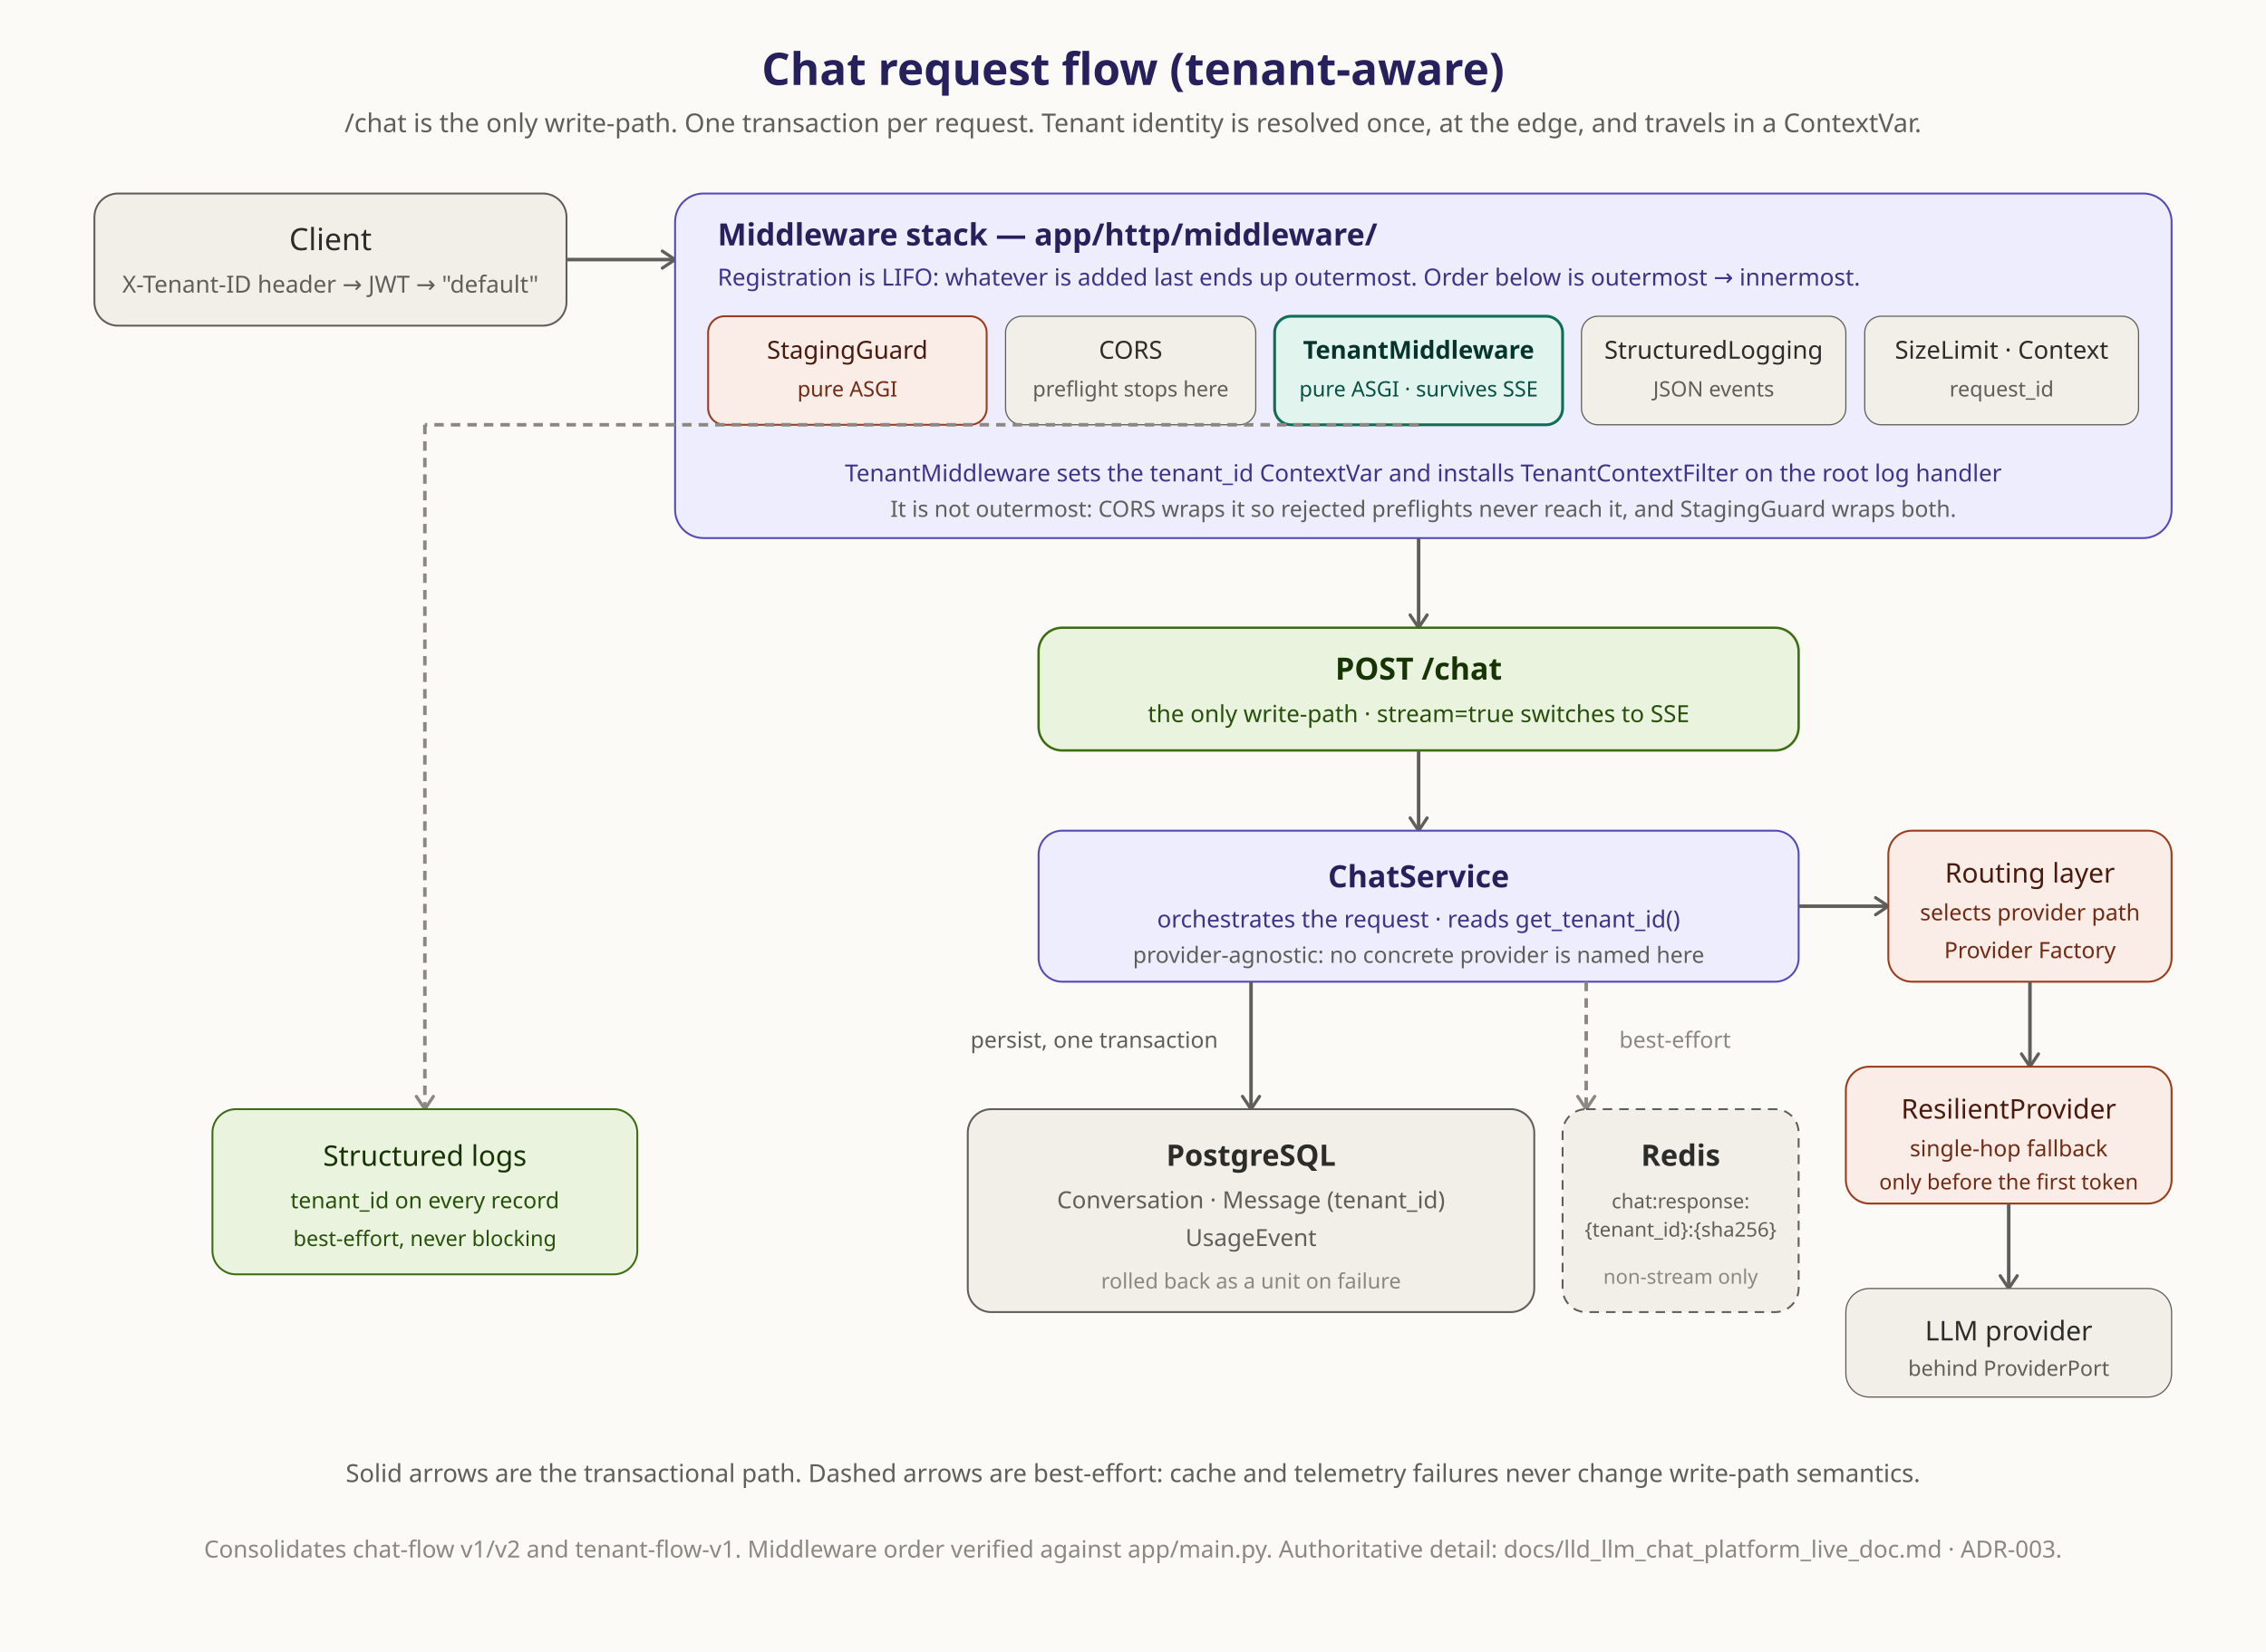
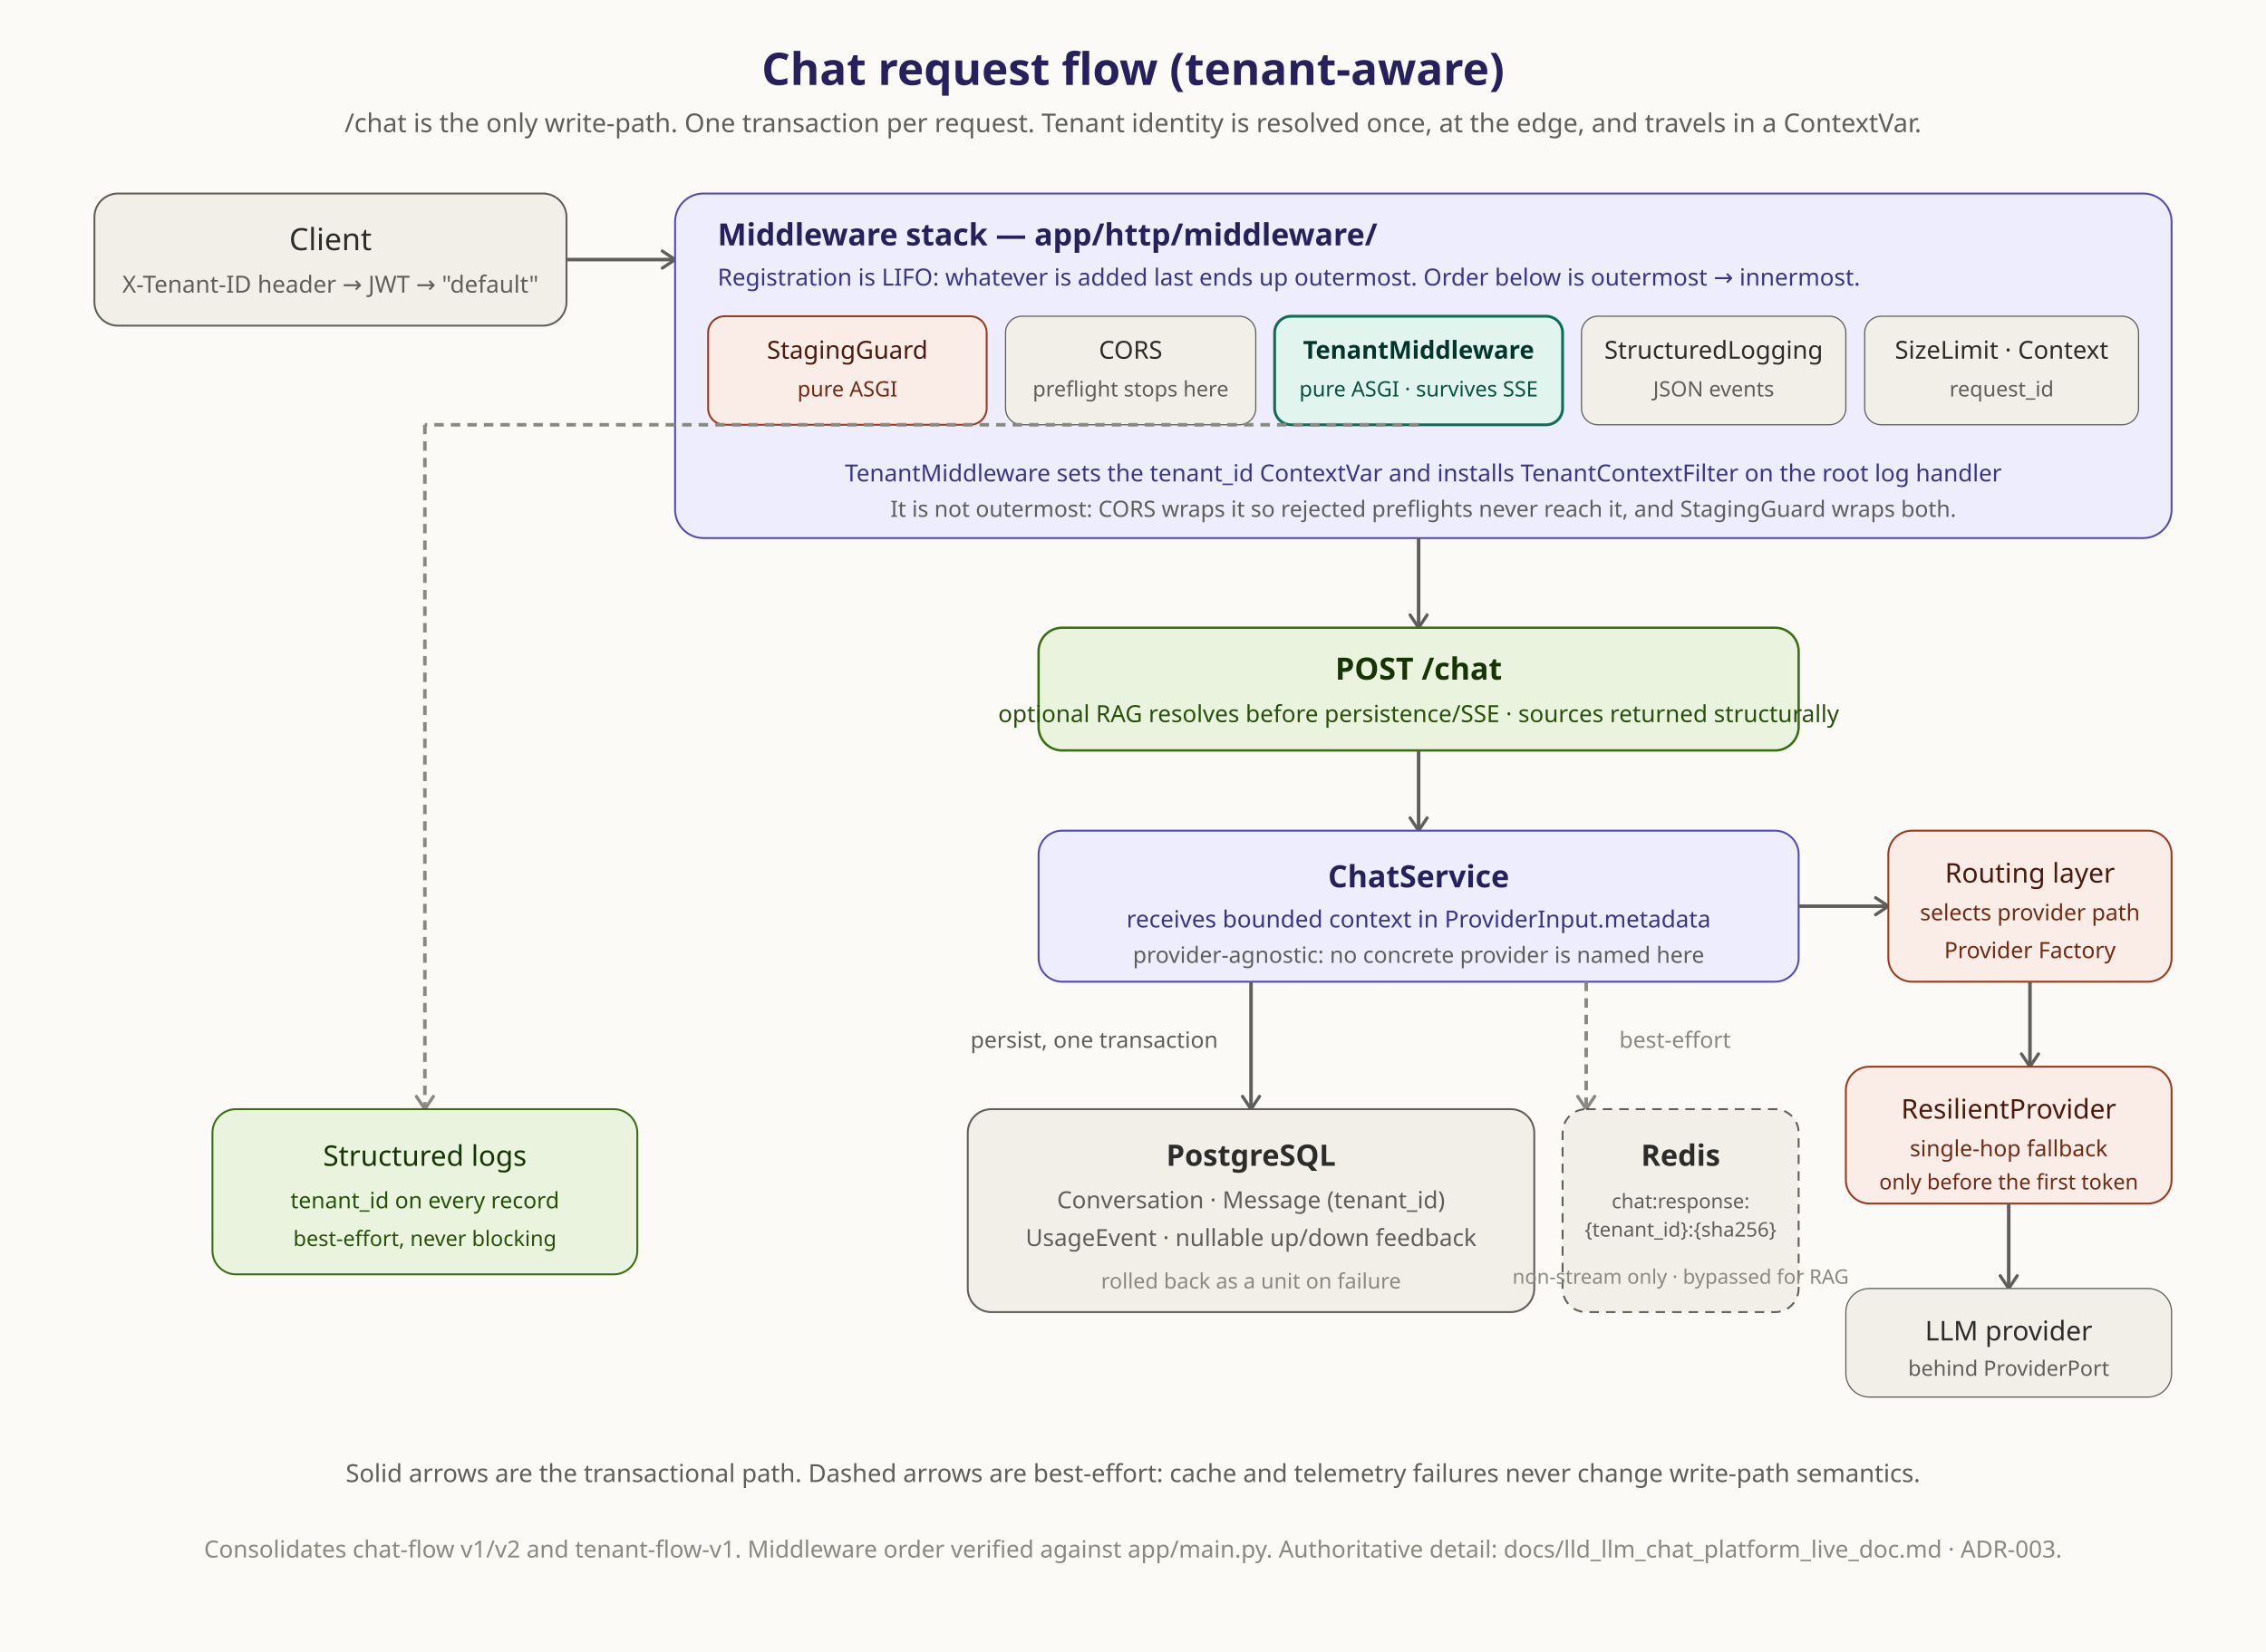
<svg xmlns="http://www.w3.org/2000/svg" width="960" height="700" viewBox="0 0 960 700" role="img">
  <defs>
    <marker id="arrow" viewBox="0 0 10 10" refX="8" refY="5" markerWidth="6" markerHeight="6" orient="auto-start-reverse">
      <path d="M2 1L8 5L2 9" fill="none" stroke="#5F5E5A" stroke-width="1.5" stroke-linecap="round" stroke-linejoin="round" />
    </marker>
    <marker id="arrowdim" viewBox="0 0 10 10" refX="8" refY="5" markerWidth="6" markerHeight="6" orient="auto-start-reverse">
      <path d="M2 1L8 5L2 9" fill="none" stroke="#8A8880" stroke-width="1.5" stroke-linecap="round" stroke-linejoin="round" />
    </marker>
  </defs>
  <rect width="960" height="700" fill="#FBFAF7" />
  <text x="480" y="36" text-anchor="middle" font-family="sans-serif" font-size="19" font-weight="600" fill="#26215C">Chat request flow (tenant-aware)</text>
  <text x="480" y="56" text-anchor="middle" font-family="sans-serif" font-size="11" fill="#5F5E5A">/chat is the only write-path. One transaction per request. Tenant identity is resolved once, at the edge, and travels in a ContextVar.</text>
  <g>
    <rect x="40" y="82" width="200" height="56" rx="10" fill="#F1EFE8" stroke="#5F5E5A" stroke-width="0.8" />
    <text x="140" y="106" text-anchor="middle" font-family="sans-serif" font-size="13" font-weight="500" fill="#2C2C2A">Client</text>
    <text x="140" y="124" text-anchor="middle" font-family="sans-serif" font-size="10" fill="#5F5E5A">X-Tenant-ID header → JWT → "default"</text>
  </g>
  <line x1="240" y1="110" x2="286" y2="110" stroke="#5F5E5A" stroke-width="1.5" marker-end="url(#arrow)" />
  <g>
    <rect x="286" y="82" width="634" height="146" rx="12" fill="#EEEDFE" stroke="#534AB7" stroke-width="0.8" />
    <text x="304" y="104" font-family="sans-serif" font-size="13" font-weight="600" fill="#26215C">Middleware stack — app/http/middleware/</text>
    <text x="304" y="121" font-family="sans-serif" font-size="10" fill="#3C3489">Registration is LIFO: whatever is added last ends up outermost. Order below is outermost → innermost.</text>
  </g>
  <g>
    <rect x="300" y="134" width="118" height="46" rx="7" fill="#FAECE7" stroke="#993C1D" stroke-width="0.8" />
    <text x="359" y="152" text-anchor="middle" font-family="sans-serif" font-size="10.5" font-weight="500" fill="#4A1B0C">StagingGuard</text>
    <text x="359" y="168" text-anchor="middle" font-family="sans-serif" font-size="9" fill="#712B13">pure ASGI</text>
  </g>
  <g>
    <rect x="426" y="134" width="106" height="46" rx="7" fill="#F1EFE8" stroke="#5F5E5A" stroke-width="0.5" />
    <text x="479" y="152" text-anchor="middle" font-family="sans-serif" font-size="10.5" font-weight="500" fill="#2C2C2A">CORS</text>
    <text x="479" y="168" text-anchor="middle" font-family="sans-serif" font-size="9" fill="#5F5E5A">preflight stops here</text>
  </g>
  <g>
    <rect x="540" y="134" width="122" height="46" rx="7" fill="#E1F5EE" stroke="#0F6E56" stroke-width="1.2" />
    <text x="601" y="152" text-anchor="middle" font-family="sans-serif" font-size="10.5" font-weight="600" fill="#04342C">TenantMiddleware</text>
    <text x="601" y="168" text-anchor="middle" font-family="sans-serif" font-size="9" fill="#085041">pure ASGI · survives SSE</text>
  </g>
  <g>
    <rect x="670" y="134" width="112" height="46" rx="7" fill="#F1EFE8" stroke="#5F5E5A" stroke-width="0.5" />
    <text x="726" y="152" text-anchor="middle" font-family="sans-serif" font-size="10.5" font-weight="500" fill="#2C2C2A">StructuredLogging</text>
    <text x="726" y="168" text-anchor="middle" font-family="sans-serif" font-size="9" fill="#5F5E5A">JSON events</text>
  </g>
  <g>
    <rect x="790" y="134" width="116" height="46" rx="7" fill="#F1EFE8" stroke="#5F5E5A" stroke-width="0.5" />
    <text x="848" y="152" text-anchor="middle" font-family="sans-serif" font-size="10.5" font-weight="500" fill="#2C2C2A">SizeLimit · Context</text>
    <text x="848" y="168" text-anchor="middle" font-family="sans-serif" font-size="9" fill="#5F5E5A">request_id</text>
  </g>
  <text x="603" y="204" text-anchor="middle" font-family="sans-serif" font-size="10" fill="#3C3489">TenantMiddleware sets the tenant_id ContextVar and installs TenantContextFilter on the root log handler</text>
  <text x="603" y="219" text-anchor="middle" font-family="sans-serif" font-size="9.5" fill="#5F5E5A">It is not outermost: CORS wraps it so rejected preflights never reach it, and StagingGuard wraps both.</text>
  <line x1="601" y1="228" x2="601" y2="266" stroke="#5F5E5A" stroke-width="1.5" marker-end="url(#arrow)" />
  <g>
    <rect x="440" y="266" width="322" height="52" rx="10" fill="#EAF3DE" stroke="#3B6D11" stroke-width="1" />
    <text x="601" y="288" text-anchor="middle" font-family="sans-serif" font-size="13" font-weight="600" fill="#173404">POST /chat</text>
-     <text x="601" y="306" text-anchor="middle" font-family="sans-serif" font-size="10" fill="#27500A">the only write-path · stream=true switches to SSE</text>
+     <text x="601" y="306" text-anchor="middle" font-family="sans-serif" font-size="10" fill="#27500A">optional RAG resolves before persistence/SSE · sources returned structurally</text>
  </g>
  <line x1="601" y1="318" x2="601" y2="352" stroke="#5F5E5A" stroke-width="1.5" marker-end="url(#arrow)" />
  <g>
    <rect x="440" y="352" width="322" height="64" rx="10" fill="#EEEDFE" stroke="#534AB7" stroke-width="0.8" />
    <text x="601" y="376" text-anchor="middle" font-family="sans-serif" font-size="13" font-weight="600" fill="#26215C">ChatService</text>
-     <text x="601" y="393" text-anchor="middle" font-family="sans-serif" font-size="10" fill="#3C3489">orchestrates the request · reads get_tenant_id()</text>
+     <text x="601" y="393" text-anchor="middle" font-family="sans-serif" font-size="10" fill="#3C3489">receives bounded context in ProviderInput.metadata</text>
    <text x="601" y="408" text-anchor="middle" font-family="sans-serif" font-size="9.5" fill="#5F5E5A">provider-agnostic: no concrete provider is named here</text>
  </g>
  <line x1="762" y1="384" x2="800" y2="384" stroke="#5F5E5A" stroke-width="1.5" marker-end="url(#arrow)" />
  <g>
    <rect x="800" y="352" width="120" height="64" rx="10" fill="#FAECE7" stroke="#993C1D" stroke-width="0.8" />
    <text x="860" y="374" text-anchor="middle" font-family="sans-serif" font-size="11.5" font-weight="500" fill="#4A1B0C">Routing layer</text>
    <text x="860" y="390" text-anchor="middle" font-family="sans-serif" font-size="9.5" fill="#712B13">selects provider path</text>
    <text x="860" y="406" text-anchor="middle" font-family="sans-serif" font-size="9.5" fill="#712B13">Provider Factory</text>
  </g>
  <line x1="860" y1="416" x2="860" y2="452" stroke="#5F5E5A" stroke-width="1.5" marker-end="url(#arrow)" />
  <g>
    <rect x="782" y="452" width="138" height="58" rx="10" fill="#FAECE7" stroke="#993C1D" stroke-width="0.8" />
    <text x="851" y="474" text-anchor="middle" font-family="sans-serif" font-size="11.5" font-weight="500" fill="#4A1B0C">ResilientProvider</text>
    <text x="851" y="490" text-anchor="middle" font-family="sans-serif" font-size="9.5" fill="#712B13">single-hop fallback</text>
    <text x="851" y="504" text-anchor="middle" font-family="sans-serif" font-size="9" fill="#712B13">only before the first token</text>
  </g>
  <line x1="851" y1="510" x2="851" y2="546" stroke="#5F5E5A" stroke-width="1.5" marker-end="url(#arrow)" />
  <g>
    <rect x="782" y="546" width="138" height="46" rx="10" fill="#F1EFE8" stroke="#5F5E5A" stroke-width="0.5" />
    <text x="851" y="568" text-anchor="middle" font-family="sans-serif" font-size="11.5" font-weight="500" fill="#2C2C2A">LLM provider</text>
    <text x="851" y="583" text-anchor="middle" font-family="sans-serif" font-size="9" fill="#5F5E5A">behind ProviderPort</text>
  </g>
  <line x1="530" y1="416" x2="530" y2="470" stroke="#5F5E5A" stroke-width="1.5" marker-end="url(#arrow)" />
  <text x="516" y="444" text-anchor="end" font-family="sans-serif" font-size="9.5" fill="#5F5E5A">persist, one transaction</text>
  <line x1="672" y1="416" x2="672" y2="470" stroke="#8A8880" stroke-width="1.5" stroke-dasharray="4 3" marker-end="url(#arrowdim)" />
  <text x="686" y="444" font-family="sans-serif" font-size="9.5" fill="#8A8880">best-effort</text>
  <g>
    <rect x="410" y="470" width="240" height="86" rx="10" fill="#F1EFE8" stroke="#5F5E5A" stroke-width="0.8" />
    <text x="530" y="494" text-anchor="middle" font-family="sans-serif" font-size="12.5" font-weight="600" fill="#2C2C2A">PostgreSQL</text>
    <text x="530" y="512" text-anchor="middle" font-family="sans-serif" font-size="10" fill="#5F5E5A">Conversation · Message (tenant_id)</text>
-     <text x="530" y="528" text-anchor="middle" font-family="sans-serif" font-size="10" fill="#5F5E5A">UsageEvent</text>
+     <text x="530" y="528" text-anchor="middle" font-family="sans-serif" font-size="10" fill="#5F5E5A">UsageEvent · nullable up/down feedback</text>
    <text x="530" y="546" text-anchor="middle" font-family="sans-serif" font-size="9" fill="#8A8880">rolled back as a unit on failure</text>
  </g>
  <g>
    <rect x="662" y="470" width="100" height="86" rx="10" fill="#F1EFE8" stroke="#5F5E5A" stroke-width="0.8" stroke-dasharray="4 3" />
    <text x="712" y="494" text-anchor="middle" font-family="sans-serif" font-size="12.5" font-weight="600" fill="#2C2C2A">Redis</text>
    <text x="712" y="512" text-anchor="middle" font-family="sans-serif" font-size="8.5" fill="#5F5E5A">chat:response:</text>
    <text x="712" y="524" text-anchor="middle" font-family="sans-serif" font-size="8.5" fill="#5F5E5A">{tenant_id}:{sha256}</text>
-     <text x="712" y="544" text-anchor="middle" font-family="sans-serif" font-size="8.5" fill="#8A8880">non-stream only</text>
+     <text x="712" y="544" text-anchor="middle" font-family="sans-serif" font-size="8.5" fill="#8A8880">non-stream only · bypassed for RAG</text>
  </g>
  <line x1="601" y1="180" x2="180" y2="180" stroke="#8A8880" stroke-width="1.5" stroke-dasharray="4 3" />
  <line x1="180" y1="180" x2="180" y2="470" stroke="#8A8880" stroke-width="1.5" stroke-dasharray="4 3" marker-end="url(#arrowdim)" />
  <g>
    <rect x="90" y="470" width="180" height="70" rx="10" fill="#EAF3DE" stroke="#3B6D11" stroke-width="0.8" />
    <text x="180" y="494" text-anchor="middle" font-family="sans-serif" font-size="12" font-weight="500" fill="#173404">Structured logs</text>
    <text x="180" y="512" text-anchor="middle" font-family="sans-serif" font-size="9.5" fill="#27500A">tenant_id on every record</text>
    <text x="180" y="528" text-anchor="middle" font-family="sans-serif" font-size="9" fill="#27500A">best-effort, never blocking</text>
  </g>
  <text x="480" y="628" text-anchor="middle" font-family="sans-serif" font-size="10.5" fill="#5F5E5A">Solid arrows are the transactional path. Dashed arrows are best-effort: cache and telemetry failures never change write-path semantics.</text>
  <text x="480" y="660" text-anchor="middle" font-family="sans-serif" font-size="10" fill="#8A8880">Consolidates chat-flow v1/v2 and tenant-flow-v1. Middleware order verified against app/main.py. Authoritative detail: docs/lld_llm_chat_platform_live_doc.md · ADR-003.</text>
</svg>
